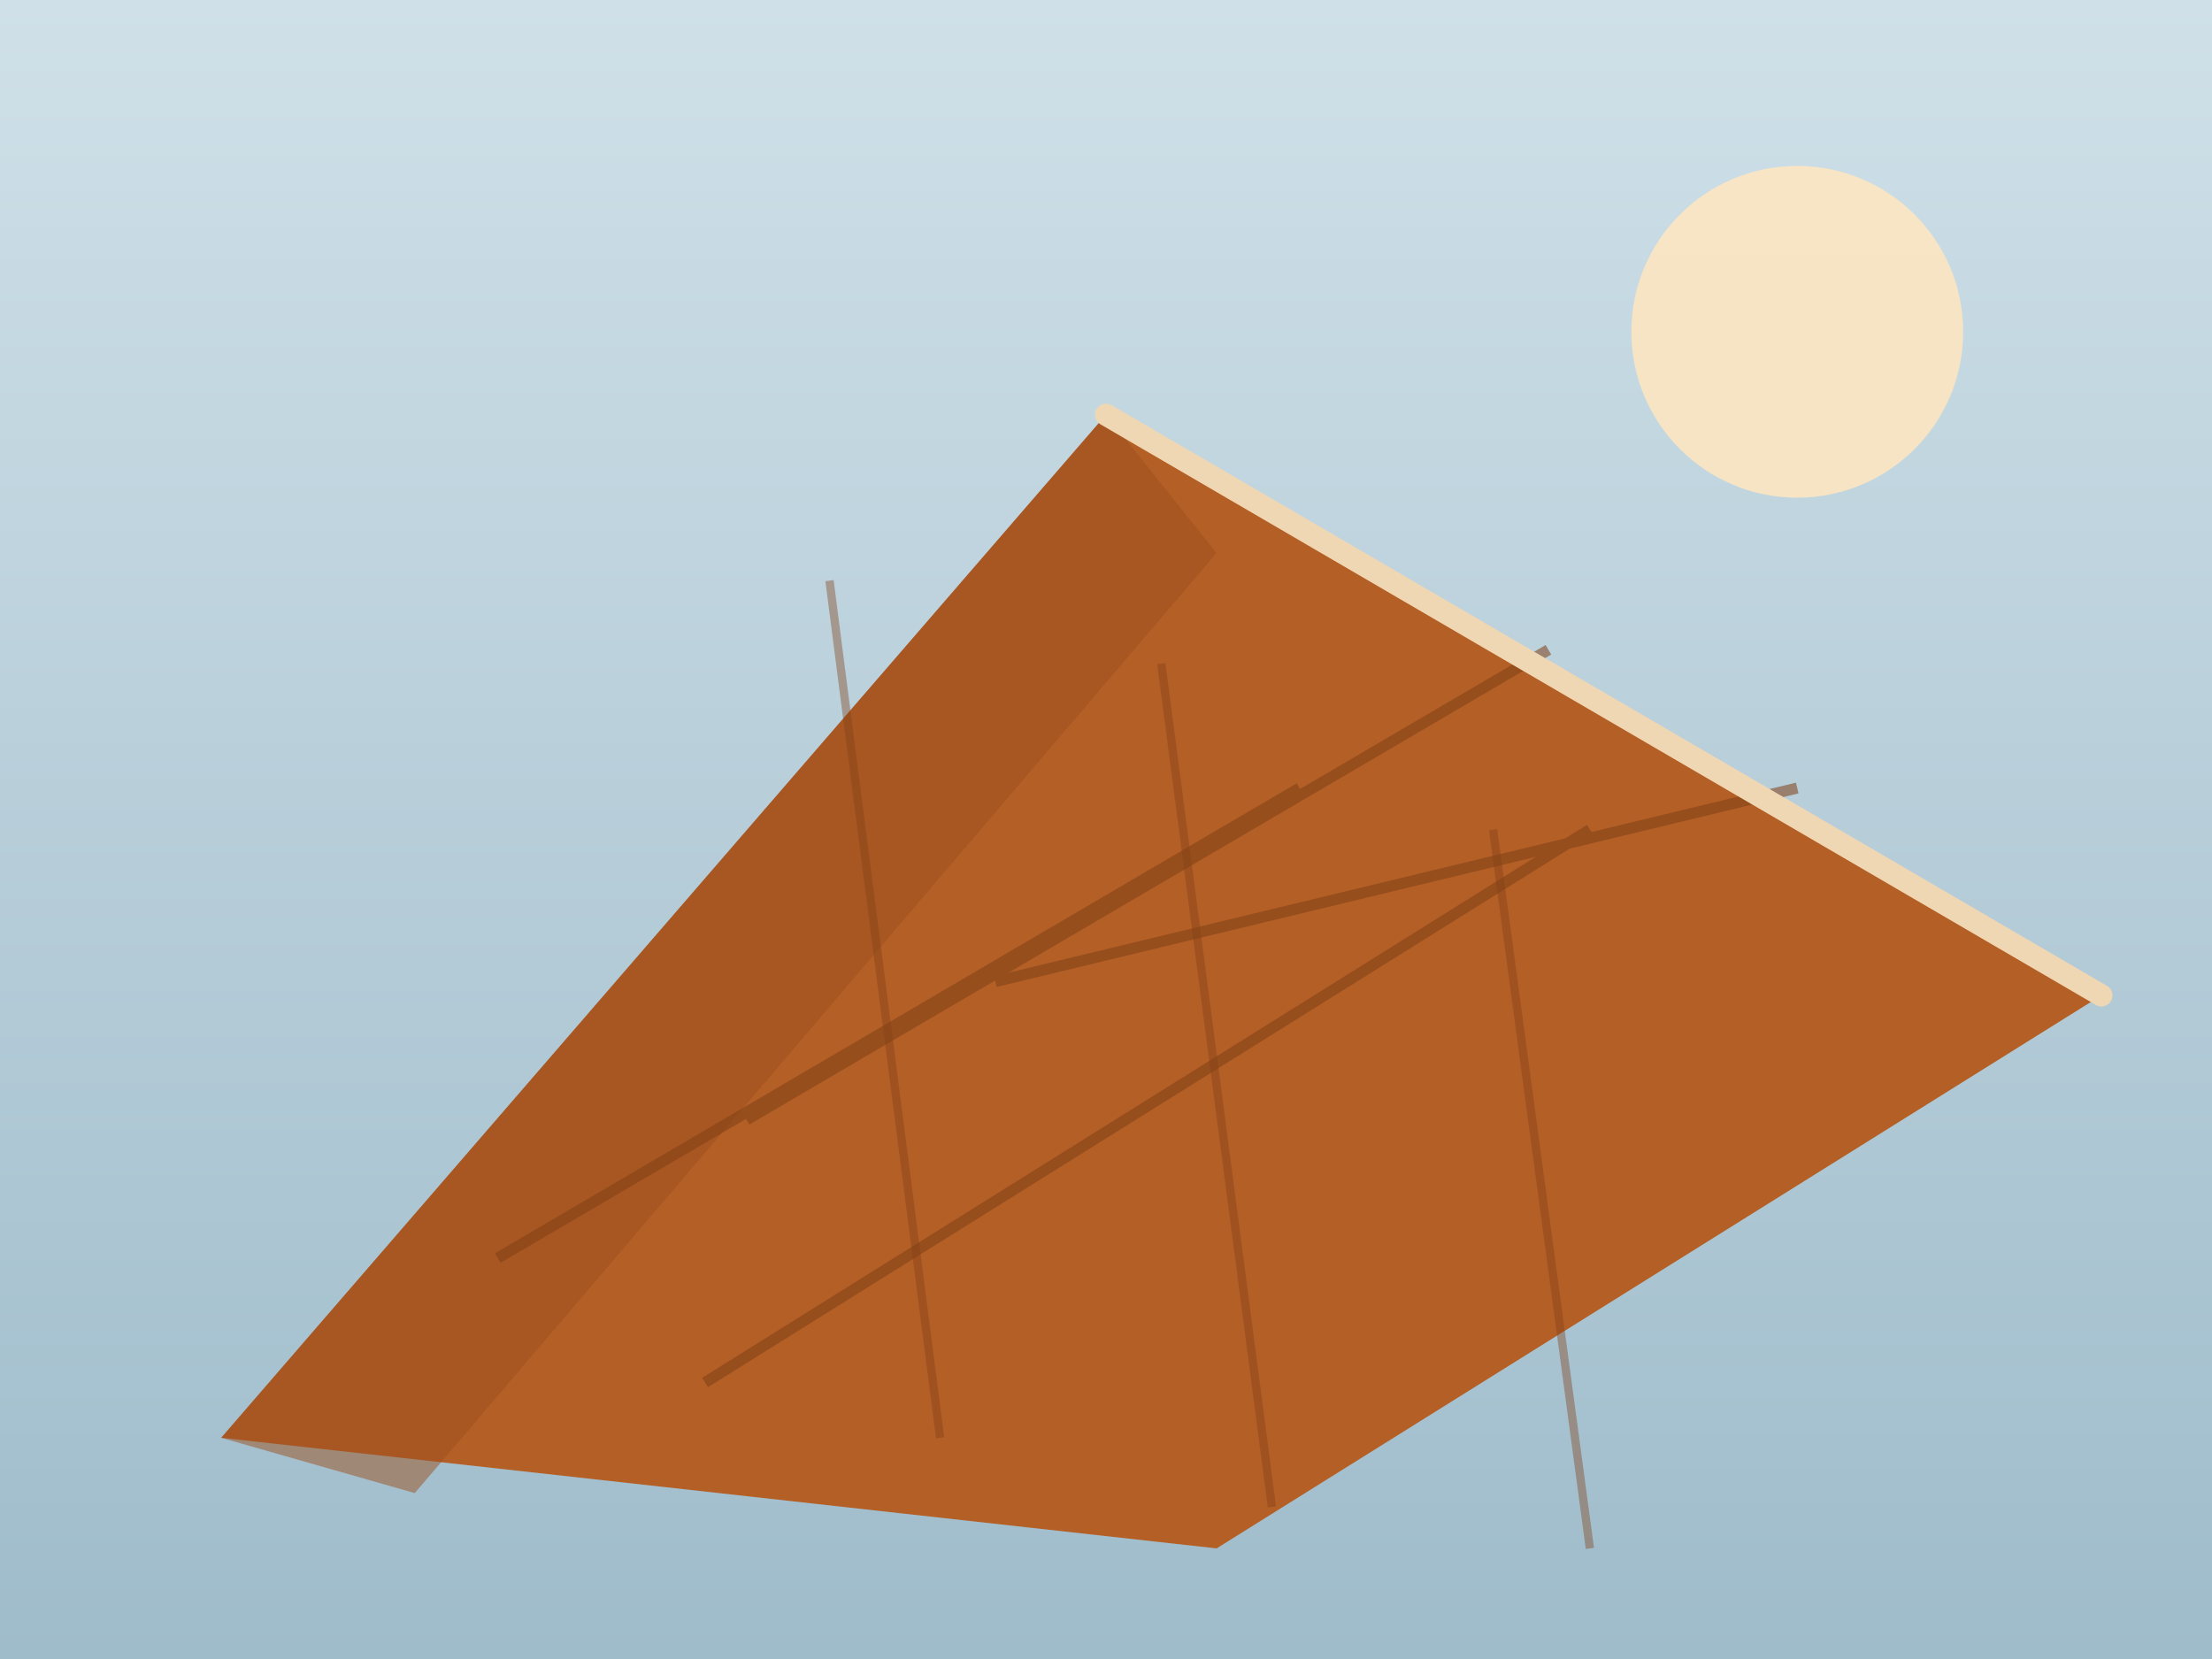
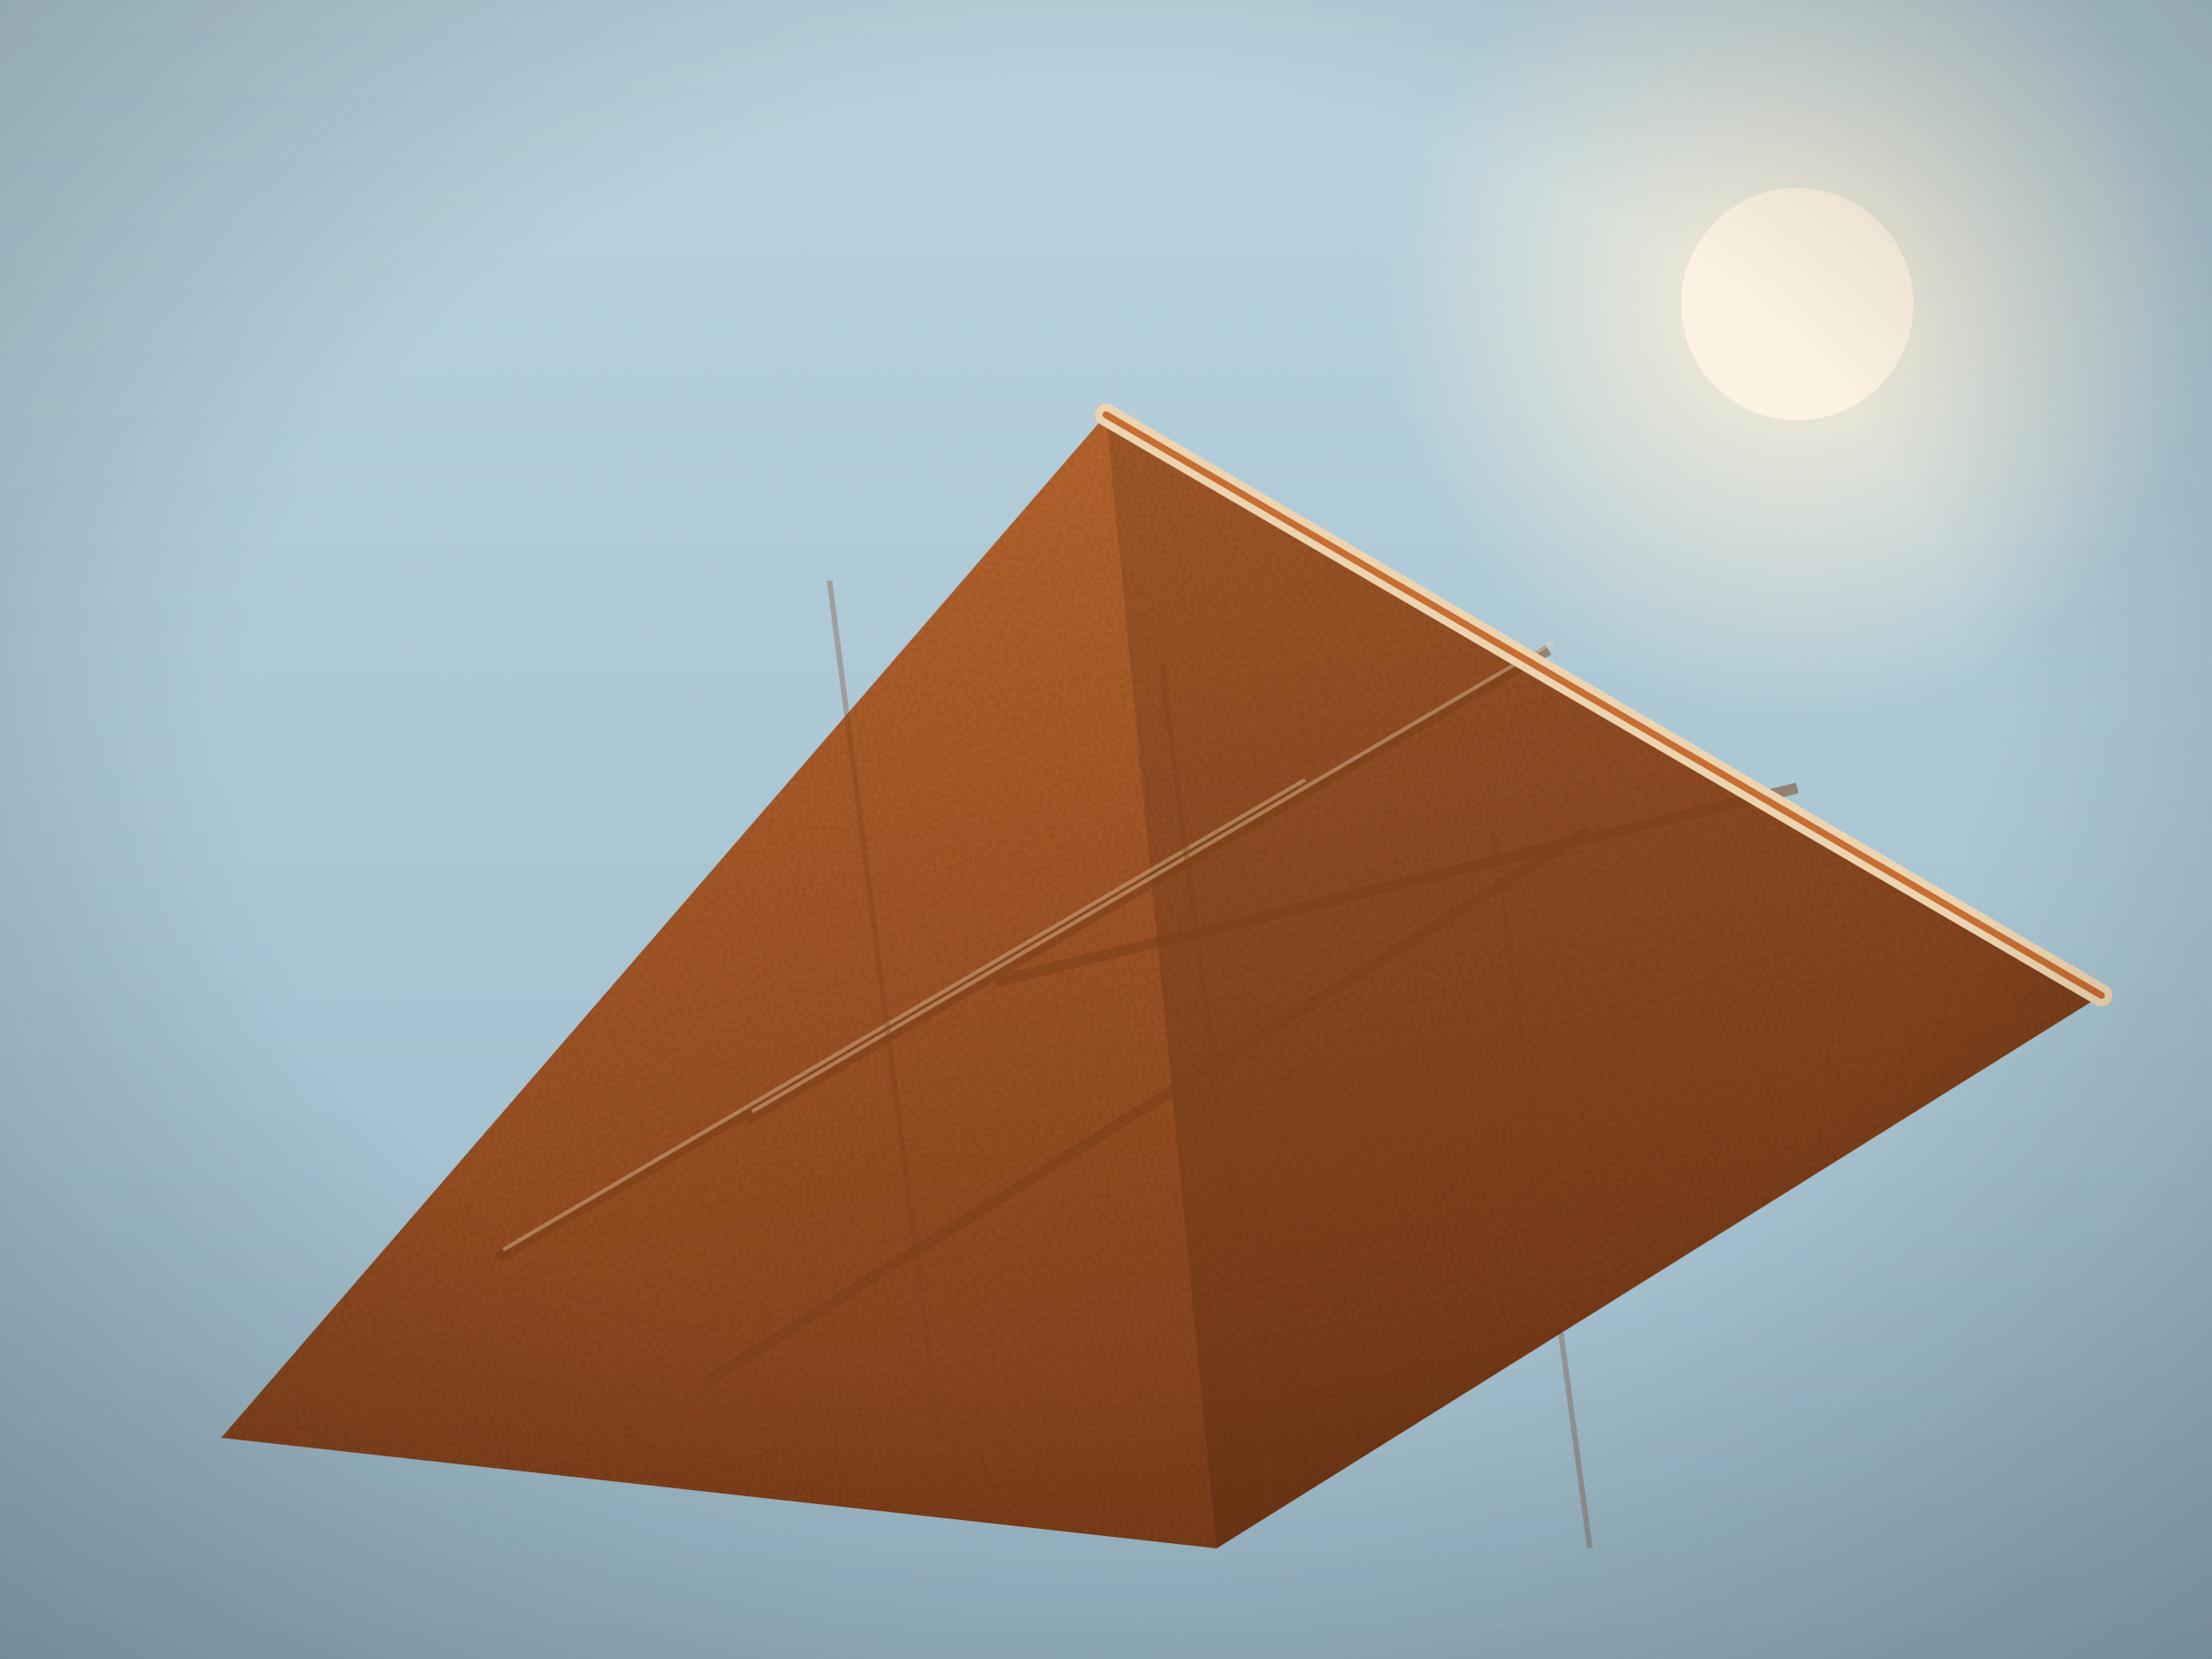
- <svg xmlns="http://www.w3.org/2000/svg" width="800" height="600" viewBox="0 0 800 600" role="img" aria-label="Taktekking med ny takstein">
+ <svg xmlns="http://www.w3.org/2000/svg" width="800" height="600" viewBox="0 0 800 600" role="img" aria-label="Illustrasjon: taktekking med takstein">
  <defs>
-     <linearGradient id="s1" x1="0" y1="0" x2="0" y2="1">
-       <stop offset="0" stop-color="#cfe0e8" />
+     <linearGradient id="t-sky" x1="0" y1="0" x2="0" y2="1">
+       <stop offset="0" stop-color="#bcd6e2" />
      <stop offset="1" stop-color="#9fbccb" />
    </linearGradient>
+     <linearGradient id="t-roof" x1="0" y1="0" x2="0.3" y2="1">
+       <stop offset="0" stop-color="#c96f34" />
+       <stop offset="1" stop-color="#8a441b" />
+     </linearGradient>
+     <radialGradient id="t-sun" cx="0.5" cy="0.5" r="0.5">
+       <stop offset="0" stop-color="#fff2da" />
+       <stop offset="1" stop-color="#fff2da" stop-opacity="0" />
+     </radialGradient>
+     <filter id="t-grain" x="0" y="0" width="100%" height="100%">
+       <feTurbulence type="fractalNoise" baseFrequency="0.7" numOctaves="2" seed="9" result="n" />
+       <feColorMatrix in="n" type="matrix" values="0 0 0 0 0 0 0 0 0 0 0 0 0 0 0 0 0 0 0.16 0" />
+       <feComposite operator="in" in2="SourceGraphic" />
+     </filter>
+     <radialGradient id="t-vig" cx="0.5" cy="0.45" r="0.78">
+       <stop offset="0.5" stop-color="#000" stop-opacity="0" />
+       <stop offset="1" stop-color="#0a1116" stop-opacity="0.3" />
+     </radialGradient>
+     <filter id="t-fg">
+       <feTurbulence type="fractalNoise" baseFrequency="0.9" numOctaves="2" stitchTiles="stitch" />
+       <feColorMatrix type="matrix" values="0 0 0 0 0 0 0 0 0 0 0 0 0 0 0 0 0 0 0.04 0" />
+     </filter>
  </defs>
-   <rect width="800" height="600" fill="url(#s1)" />
-   <circle cx="650" cy="120" r="60" fill="#ffe6bf" opacity="0.85" />
-   <path d="M80 520 L400 150 L760 360 L440 560 Z" fill="#b45f26" />
-   <path d="M80 520 L400 150 L440 200 L150 540 Z" fill="#9c4f1d" opacity="0.5" />
-   <g stroke="#7f3f16" stroke-width="4" opacity="0.55">
-     <path d="M180 455 L470 285" fill="none" />
-     <path d="M270 405 L560 235" fill="none" />
-     <path d="M360 355 L650 285" fill="none" />
-     <path d="M255 500 L575 300" fill="none" />
+   <rect width="800" height="600" fill="url(#t-sky)" />
+   <circle cx="650" cy="110" r="150" fill="url(#t-sun)" />
+   <circle cx="650" cy="110" r="42" fill="#fff5e4" />
+   <path d="M80 520 L400 150 L760 360 L440 560 Z" fill="url(#t-roof)" />
+   <path d="M80 520 L400 150 L760 360 L440 560 Z" filter="url(#t-grain)" />
+   <path d="M400 150 L760 360 L440 560 Z" fill="#000" opacity="0.12" />
+   <g opacity="0.5">
+     <path d="M180 455 L470 285" stroke="#7a3d16" stroke-width="4" fill="none" />
+     <path d="M270 405 L560 235" stroke="#7a3d16" stroke-width="4" fill="none" />
+     <path d="M360 355 L650 285" stroke="#7a3d16" stroke-width="4" fill="none" />
+     <path d="M255 500 L575 300" stroke="#7a3d16" stroke-width="4" fill="none" />
  </g>
-   <g stroke="#7f3f16" stroke-width="3" opacity="0.4">
+   <g opacity="0.4" stroke="#f0d7b3" stroke-width="1.4">
+     <path d="M182 452 L472 282" fill="none" />
+     <path d="M272 402 L562 232" fill="none" />
+   </g>
+   <g stroke="#7a3d16" stroke-width="2" opacity="0.3">
    <path d="M300 210 L340 520" fill="none" />
    <path d="M420 240 L460 545" fill="none" />
    <path d="M540 300 L575 560" fill="none" />
  </g>
  <path d="M400 150 L760 360" stroke="#f0d7b3" stroke-width="8" fill="none" stroke-linecap="round" />
+   <path d="M400 150 L760 360" stroke="#c96f34" stroke-width="2.5" fill="none" stroke-linecap="round" />
+   <rect width="800" height="600" fill="url(#t-vig)" />
+   <rect width="800" height="600" filter="url(#t-fg)" opacity="0.5" />
</svg>
